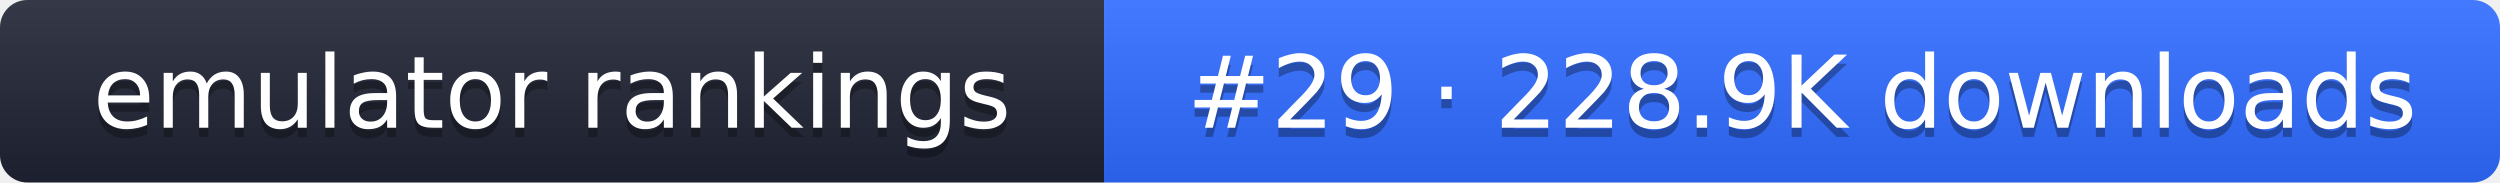
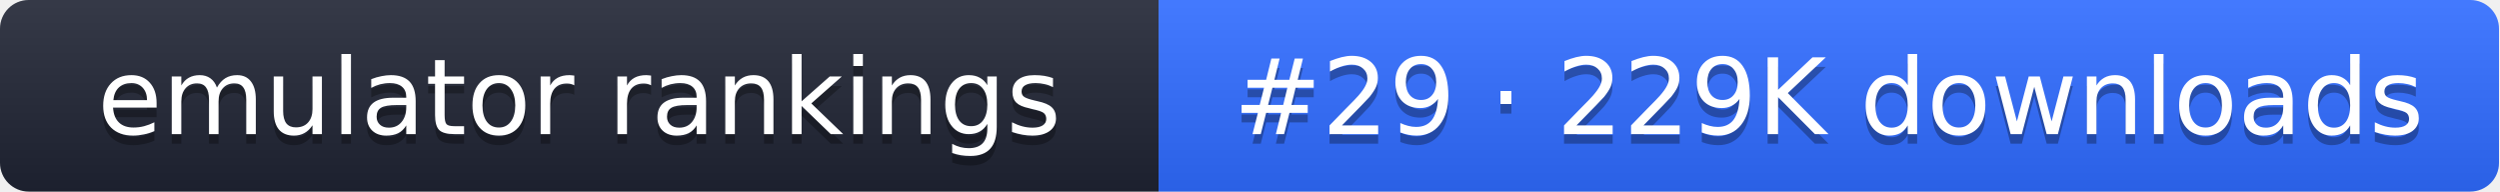
- <svg xmlns="http://www.w3.org/2000/svg" width="274" height="20" role="img" aria-label="emulator rankings: #29 · 228.9K downloads">
+ <svg xmlns="http://www.w3.org/2000/svg" width="261" height="20" role="img" aria-label="emulator rankings: #29 · 229K downloads">
  <linearGradient id="g" x2="0" y2="100%">
    <stop offset="0" stop-color="#fff" stop-opacity=".1" />
    <stop offset="1" stop-opacity=".1" />
  </linearGradient>
  <clipPath id="r">
-     <rect width="274" height="20" rx="3" fill="#fff" />
+     <rect width="261" height="20" rx="3" fill="#fff" />
  </clipPath>
  <g clip-path="url(#r)">
    <rect width="121" height="20" fill="#1f2433" />
-     <rect x="121" width="153" height="20" fill="#2f6bff" />
-     <rect width="274" height="20" fill="url(#g)" />
+     <rect x="121" width="140" height="20" fill="#2f6bff" />
+     <rect width="261" height="20" fill="url(#g)" />
  </g>
  <g fill="#fff" text-anchor="middle" font-family="Verdana,DejaVu Sans,sans-serif" font-size="11">
    <text x="60.5" y="15" fill="#010101" fill-opacity=".3">emulator rankings</text>
    <text x="60.5" y="14">emulator rankings</text>
-     <text x="197.5" y="15" fill="#010101" fill-opacity=".3">#29 · 228.9K downloads</text>
-     <text x="197.5" y="14">#29 · 228.9K downloads</text>
+     <text x="191" y="15" fill="#010101" fill-opacity=".3">#29 · 229K downloads</text>
+     <text x="191" y="14">#29 · 229K downloads</text>
  </g>
</svg>
